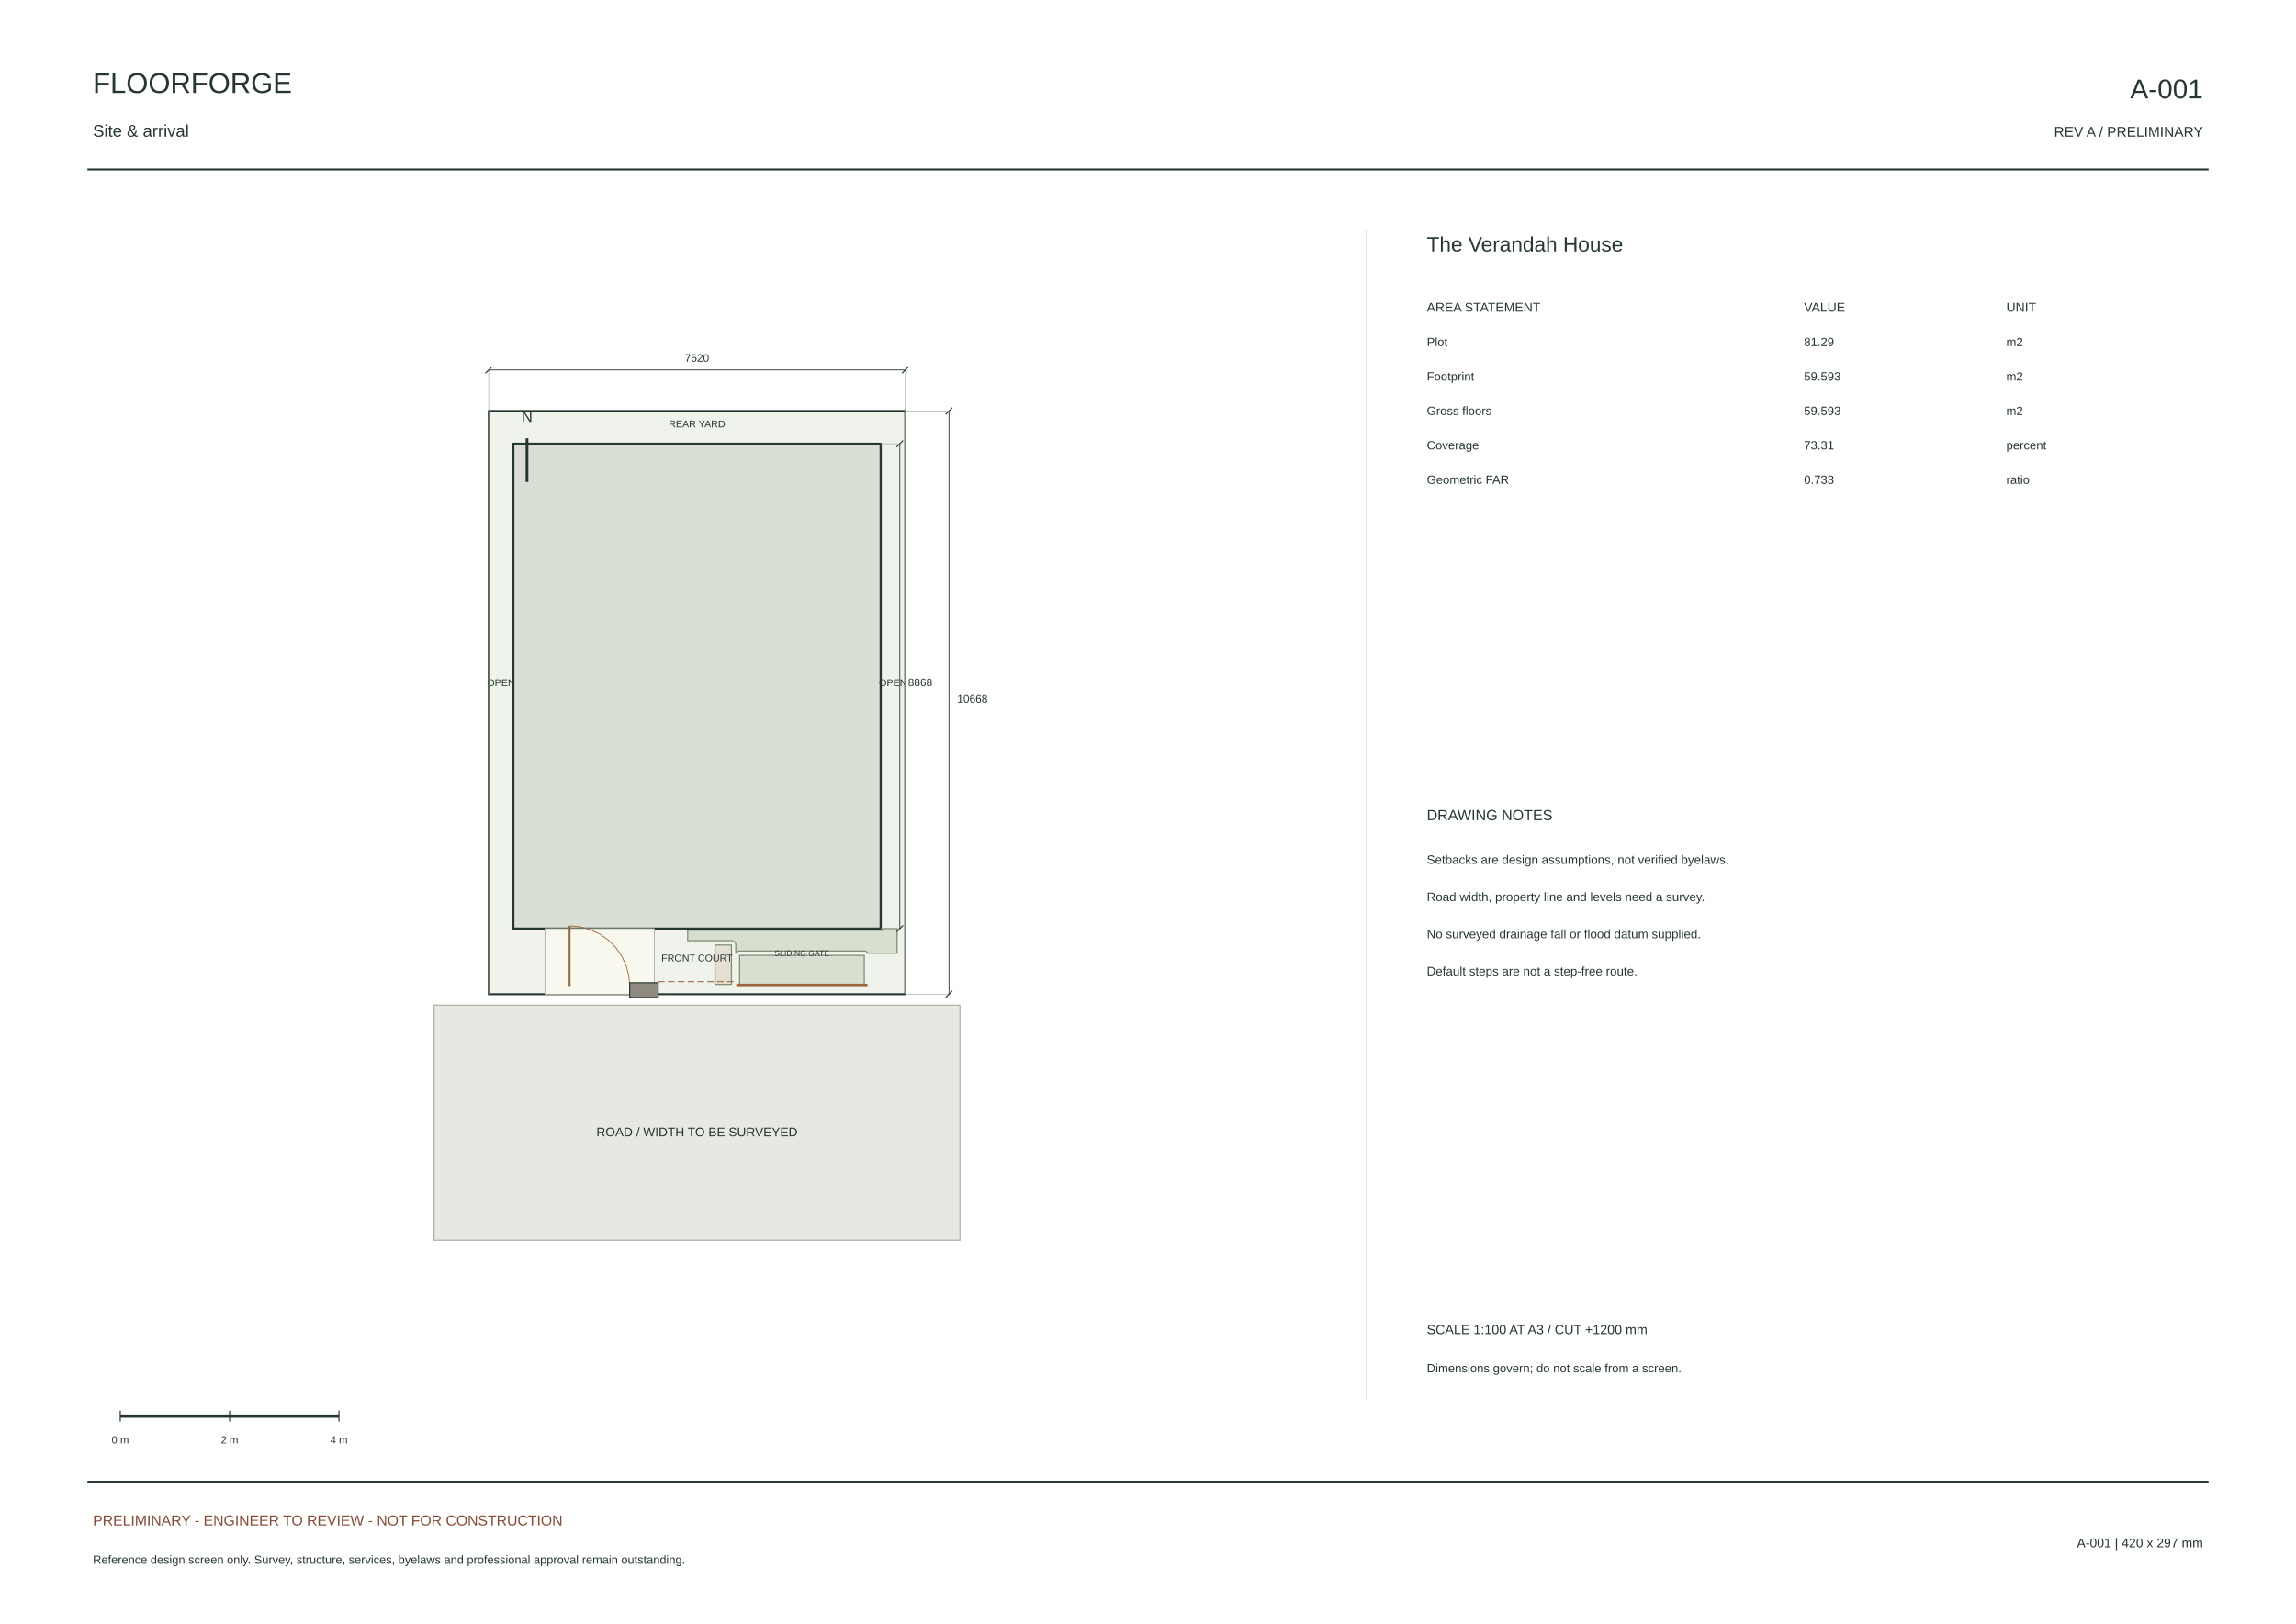
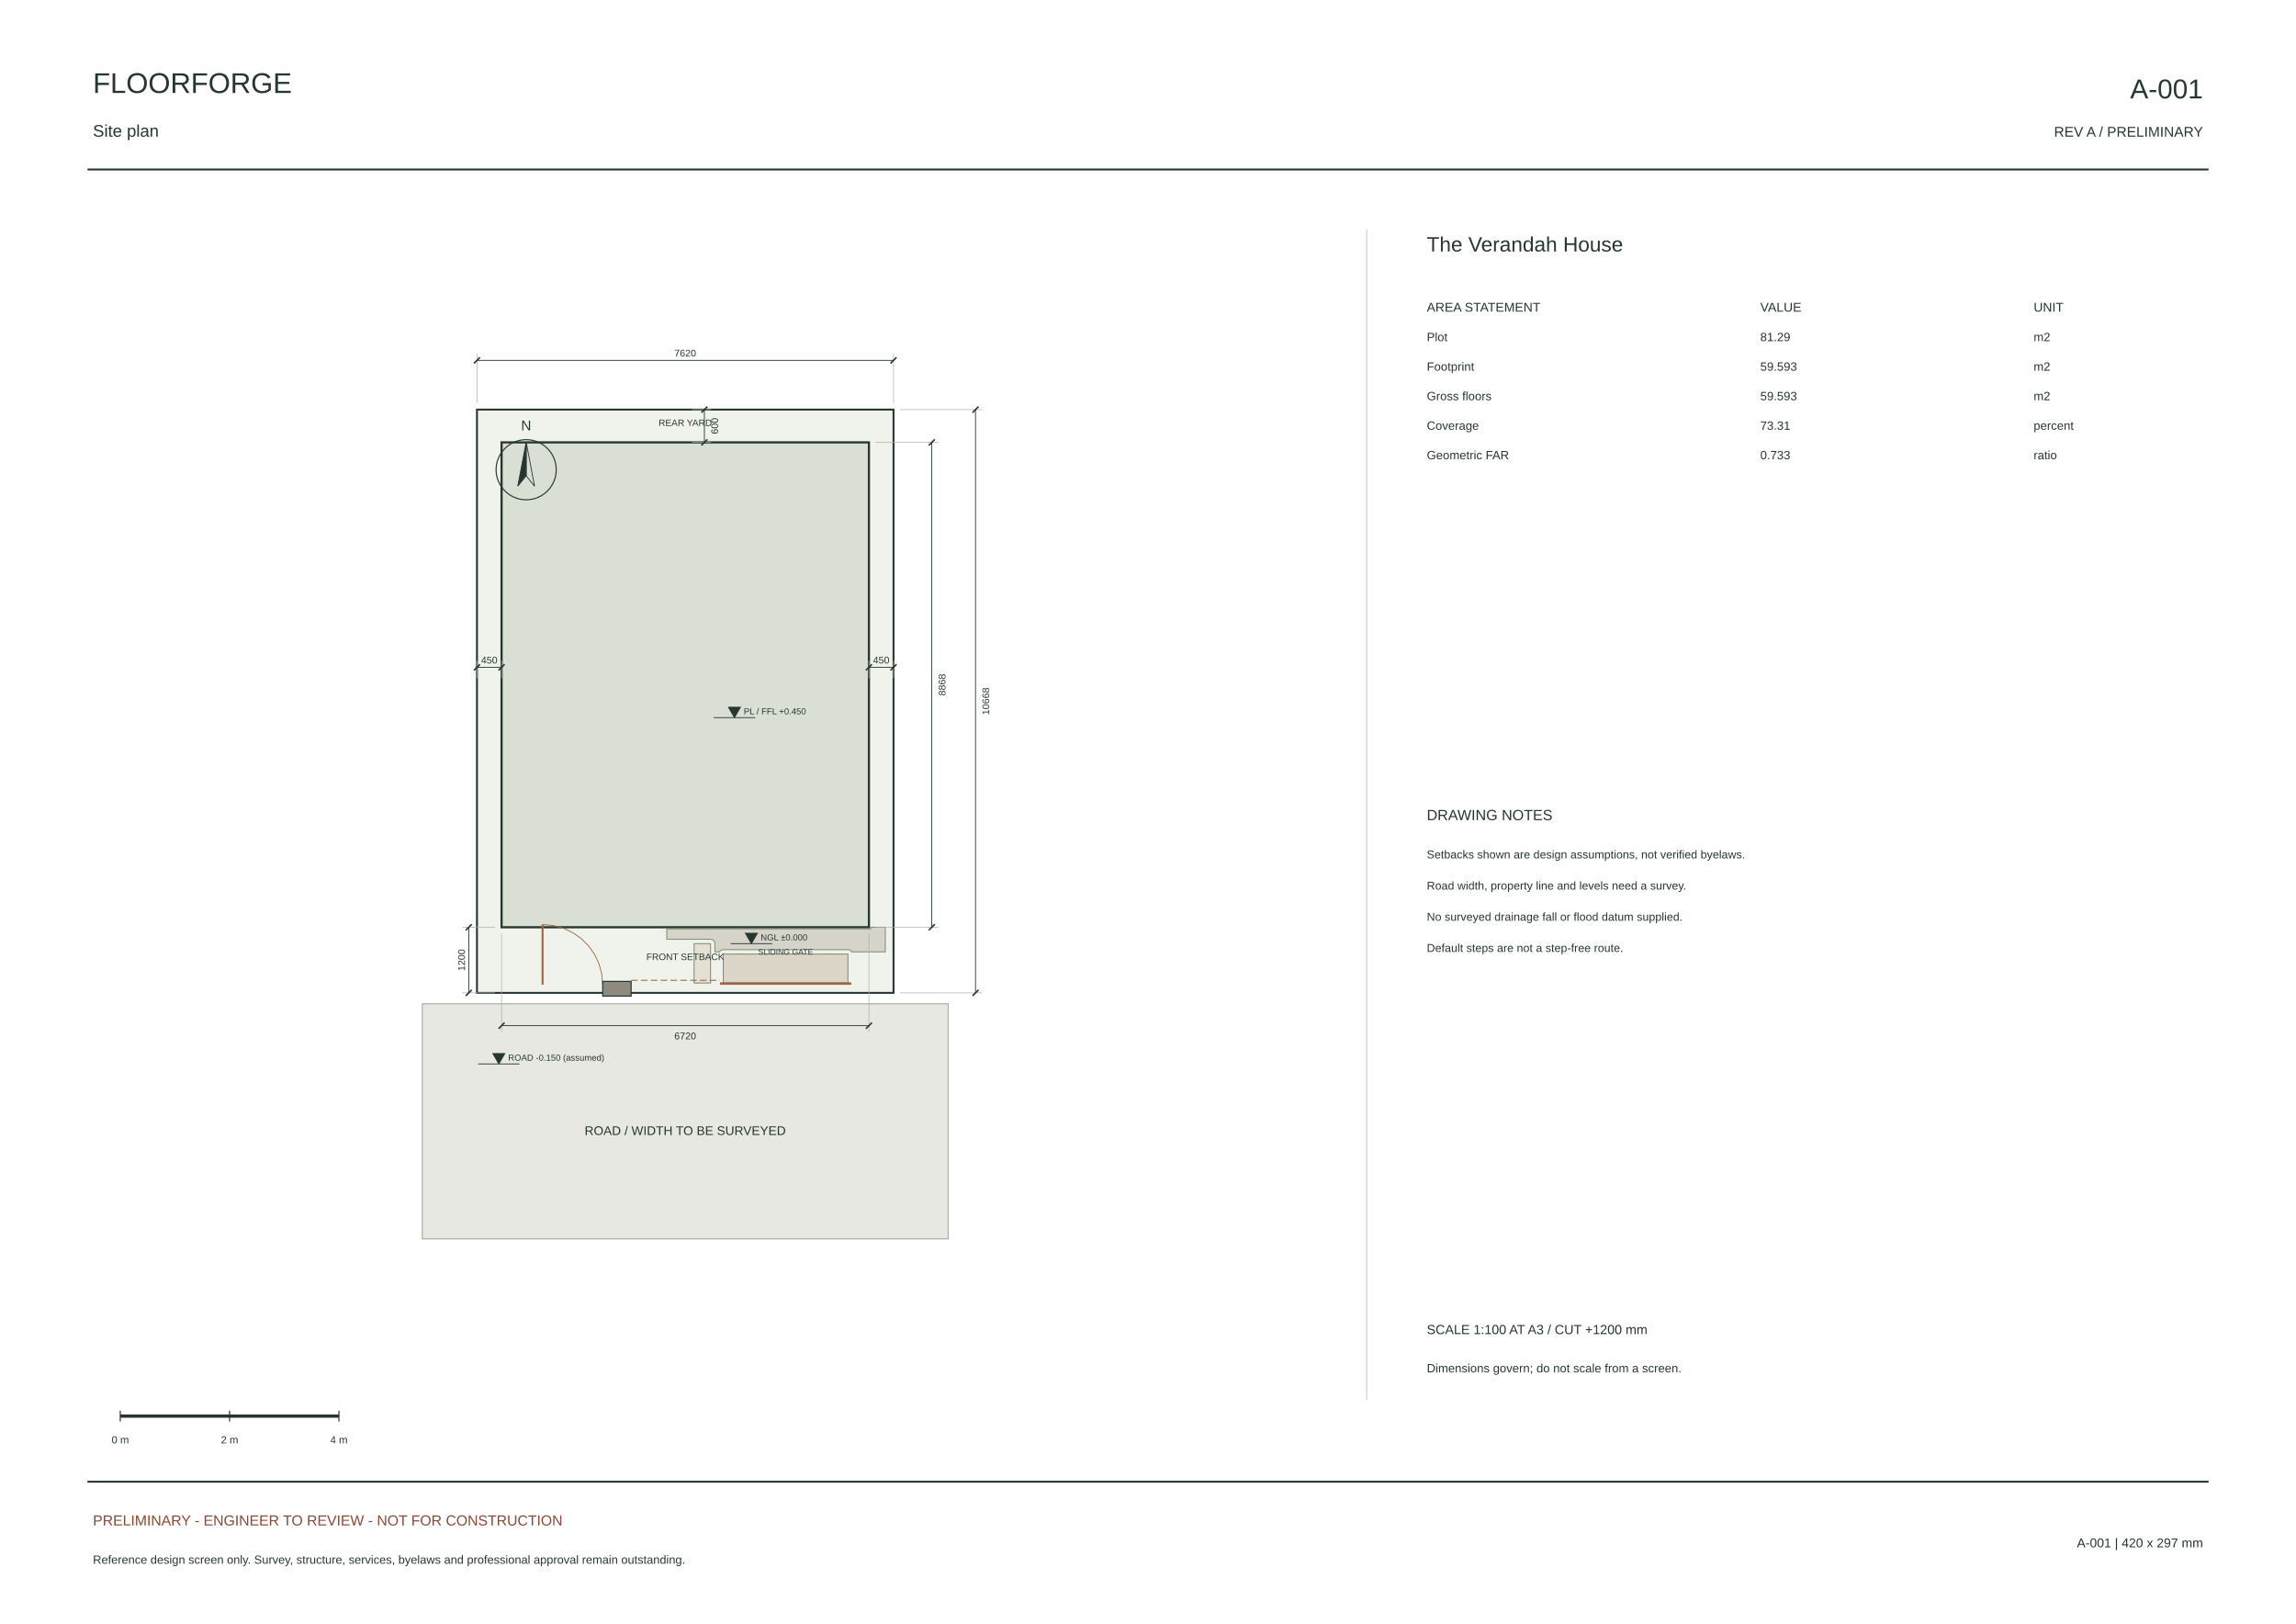
<svg xmlns="http://www.w3.org/2000/svg" width="420mm" height="297mm" viewBox="0 0 420 297">
  <rect width="420" height="297" fill="white" />
  <g font-family="Arial,Helvetica,sans-serif">
    <path d="M 16 31 H 404 M 16 271 H 404" stroke="#25372f" stroke-width=".35" />
    <text x="17" y="17" fill="#25372f" font-size="5.2" text-anchor="start">FLOORFORGE</text>
-     <text x="17" y="25" fill="#25372f" font-size="3.1" text-anchor="start">Site &amp; arrival</text>
+     <text x="17" y="25" fill="#25372f" font-size="3.1" text-anchor="start">Site plan</text>
    <text x="403" y="18" fill="#25372f" font-size="5" text-anchor="end">A-001</text>
    <text x="403" y="25" fill="#25372f" font-size="2.6" text-anchor="end">REV A / PRELIMINARY</text>
-     <polygon points="165.6,181.84 165.6,75.16 89.4,75.16 89.4,181.84 165.6,181.84" fill="#f0f3eb" stroke="#25372f" stroke-width="0.35" />
-     <polygon points="161.1,169.84 161.1,81.16 93.9,81.16 93.9,169.84" fill="#dadfd6" stroke="#25372f" stroke-width="0.4" />
-     <polygon points="79.4,226.84 175.6,226.84 175.6,183.84 79.4,183.84" fill="#e8e8e2" stroke="#a8afa4" stroke-width="0.2" />
-     <text x="127.5" y="207.84" fill="#25372f" font-size="2.3" text-anchor="middle">ROAD / WIDTH TO BE SURVEYED</text>
-     <polygon points="99.69,181.84 119.69,181.84 119.69,169.84 99.69,169.84" fill="#f9f8ee" stroke="#a8afa4" stroke-width="0.15" />
-     <polygon points="133.8,172.84 133.8,180.04 130.8,180.04 130.8,172.84" fill="#e5e0d3" stroke="#819076" stroke-width="0.22" />
-     <polygon points="158.1,174.74 158.1,180.04 135.3,180.04 135.3,174.74" fill="#d8dfd1" stroke="#819076" stroke-width="0.22" />
-     <polygon points="158.77,174.3 158.72,174.23 158.67,174.17 158.61,174.12 158.54,174.07 158.48,174.03 158.41,174 158.33,173.97 158.26,173.96 158.18,173.94 158.1,173.94 135.3,173.94 135.22,173.94 135.14,173.96 135.07,173.97 134.99,174 134.92,174.03 134.86,174.07 134.79,174.12 134.73,174.17 134.68,174.23 134.63,174.3 134.61,174.34 134.6,174.34 134.6,172.84 134.6,172.76 134.58,172.68 134.57,172.61 134.54,172.53 134.51,172.46 134.47,172.4 134.42,172.33 134.37,172.27 134.31,172.22 134.24,172.17 134.18,172.13 134.11,172.1 134.03,172.07 133.96,172.06 133.88,172.04 133.8,172.04 125.8,172.04 125.8,170.14 161.4,170.14 161.4,169.84 164.1,169.84 164.1,174.34 158.79,174.34" fill="#d8dfd1" stroke="#819076" stroke-width="0.22" />
-     <text x="127.5" y="175.84" fill="#25372f" font-size="1.8" text-anchor="middle">FRONT COURT</text>
-     <text x="91.65" y="125.5" fill="#25372f" font-size="1.8" text-anchor="middle">OPEN</text>
-     <text x="163.35" y="125.5" fill="#25372f" font-size="1.8" text-anchor="middle">OPEN</text>
-     <text x="127.5" y="78.16" fill="#25372f" font-size="1.8" text-anchor="middle">REAR YARD</text>
-     <path d="M 104.19 180.34 L 104.19 169.34" fill="none" stroke="#9e653f" stroke-width="0.35" />
-     <polyline points="115.19,180.34 115.023,178.43 114.527,176.578 113.716,174.84 112.617,173.269 111.261,171.913 109.69,170.814 107.952,170.003 106.1,169.507 104.19,169.34" fill="none" stroke="#9e653f" stroke-width="0.15" />
-     <path d="M 134.7 180.14 L 158.7 180.14" fill="none" stroke="#9e653f" stroke-width="0.45" />
-     <path d="M 120.39 179.54 L 134.7 179.54" fill="none" stroke="#9e653f" stroke-width="0.18" stroke-dasharray="1.2 .6" />
-     <text x="146.7" y="174.84" fill="#25372f" font-size="1.45" text-anchor="middle">SLIDING GATE</text>
-     <polygon points="115.19,182.44 120.39,182.44 120.39,179.74 115.19,179.74" fill="#8f8a80" stroke="#25372f" stroke-width="0.2" />
-     <path d="M 89.4 181.84 L 89.4 67.66" fill="none" stroke="#a8afa4" stroke-width="0.12" />
-     <path d="M 165.6 181.84 L 165.6 67.66" fill="none" stroke="#a8afa4" stroke-width="0.12" />
-     <path d="M 89.4 67.66 L 165.6 67.66" fill="none" stroke="#25372f" stroke-width="0.15" />
-     <path d="M 88.8 68.26 L 90 67.06" fill="none" stroke="#25372f" stroke-width="0.2" />
-     <path d="M 165 68.26 L 166.2 67.06" fill="none" stroke="#25372f" stroke-width="0.2" />
-     <text x="127.5" y="66.16" fill="#25372f" font-size="2.0" text-anchor="middle">7620</text>
-     <path d="M 165.6 181.84 L 173.6 181.84" fill="none" stroke="#a8afa4" stroke-width="0.12" />
-     <path d="M 165.6 75.16 L 173.6 75.16" fill="none" stroke="#a8afa4" stroke-width="0.12" />
-     <path d="M 173.6 181.84 L 173.6 75.16" fill="none" stroke="#25372f" stroke-width="0.15" />
-     <path d="M 173 182.44 L 174.2 181.24" fill="none" stroke="#25372f" stroke-width="0.2" />
-     <path d="M 173 75.76 L 174.2 74.56" fill="none" stroke="#25372f" stroke-width="0.2" />
-     <text x="175.1" y="128.5" fill="#25372f" font-size="2.0" text-anchor="start">10668</text>
-     <path d="M 161.1 169.84 L 164.6 169.84" fill="none" stroke="#a8afa4" stroke-width="0.12" />
-     <path d="M 161.1 81.16 L 164.6 81.16" fill="none" stroke="#a8afa4" stroke-width="0.12" />
-     <path d="M 164.6 169.84 L 164.6 81.16" fill="none" stroke="#25372f" stroke-width="0.15" />
-     <path d="M 164 170.44 L 165.2 169.24" fill="none" stroke="#25372f" stroke-width="0.2" />
-     <path d="M 164 81.76 L 165.2 80.56" fill="none" stroke="#25372f" stroke-width="0.2" />
-     <text x="166.1" y="125.5" fill="#25372f" font-size="2.0" text-anchor="start">8868</text>
-     <path d="M 96.4 88.16 L 96.4 80.16" fill="none" stroke="#25372f" stroke-width="0.5" />
-     <text x="96.4" y="77.16" fill="#25372f" font-size="2.8" text-anchor="middle">N</text>
+     <polygon points="163.45,181.59 163.45,74.91 87.25,74.91 87.25,181.59 163.45,181.59" fill="#f0f3eb" stroke="#25372f" stroke-width="0.35" />
+     <polygon points="158.95,169.59 158.95,80.91 91.75,80.91 91.75,169.59" fill="#dadfd6" stroke="#25372f" stroke-width="0.4" />
+     <polygon points="77.25,226.59 173.45,226.59 173.45,183.59 77.25,183.59" fill="#e8e8e2" stroke="#a8afa4" stroke-width="0.2" />
+     <text x="125.35" y="207.59" fill="#25372f" font-size="2.3" text-anchor="middle">ROAD / WIDTH TO BE SURVEYED</text>
+     <polygon points="129.97,172.59 129.97,179.79 126.97,179.79 126.97,172.59" fill="#e5e0d3" stroke="#819076" stroke-width="0.18" />
+     <polygon points="155.11,174.49 155.11,179.79 132.31,179.79 132.31,174.49" fill="#dcd6c8" stroke="#819076" stroke-width="0.18" />
+     <polygon points="155.78,174.05 155.73,173.98 155.68,173.92 155.62,173.87 155.55,173.82 155.49,173.78 155.42,173.75 155.34,173.72 155.27,173.71 155.19,173.69 155.11,173.69 132.31,173.69 132.23,173.69 132.15,173.71 132.08,173.72 132,173.75 131.93,173.78 131.87,173.82 131.8,173.87 131.74,173.92 131.69,173.98 131.64,174.05 131.62,174.09 130.77,174.09 130.77,172.59 130.77,172.51 130.75,172.43 130.74,172.36 130.71,172.28 130.68,172.21 130.64,172.15 130.59,172.08 130.54,172.02 130.48,171.97 130.41,171.92 130.35,171.88 130.28,171.85 130.2,171.82 130.13,171.81 130.05,171.79 129.97,171.79 121.97,171.79 121.97,169.89 159.25,169.89 159.25,169.59 161.95,169.59 161.95,174.09 155.8,174.09" fill="#d6d3cb" stroke="#819076" stroke-width="0.18" />
+     <text x="125.35" y="175.59" fill="#25372f" font-size="1.7" text-anchor="middle">FRONT SETBACK</text>
+     <text x="125.35" y="77.91" fill="#25372f" font-size="1.7" text-anchor="middle">REAR YARD</text>
+     <path d="M 99.25 180.09 L 99.25 169.09" fill="none" stroke="#9e653f" stroke-width="0.35" />
+     <polyline points="110.25,180.09 110.083,178.18 109.587,176.328 108.776,174.59 107.677,173.019 106.321,171.663 104.75,170.564 103.012,169.753 101.16,169.257 99.25,169.09" fill="none" stroke="#9e653f" stroke-width="0.15" />
+     <path d="M 131.71 179.89 L 155.71 179.89" fill="none" stroke="#9e653f" stroke-width="0.45" />
+     <path d="M 115.45 179.29 L 131.71 179.29" fill="none" stroke="#9e653f" stroke-width="0.18" stroke-dasharray="1.2 .6" />
+     <text x="143.71" y="174.59" fill="#25372f" font-size="1.45" text-anchor="middle">SLIDING GATE</text>
+     <polygon points="110.25,182.19 115.45,182.19 115.45,179.49 110.25,179.49" fill="#8f8a80" stroke="#25372f" stroke-width="0.2" />
+     <path d="M 87.25 73.71 L 87.25 64.71" fill="none" stroke="#a8afa4" stroke-width="0.12" />
+     <path d="M 163.45 73.71 L 163.45 64.71" fill="none" stroke="#a8afa4" stroke-width="0.12" />
+     <path d="M 87.25 65.91 L 163.45 65.91" fill="none" stroke="#25372f" stroke-width="0.15" />
+     <path d="M 86.7 66.46 L 87.8 65.36" fill="none" stroke="#25372f" stroke-width="0.28" />
+     <path d="M 162.9 66.46 L 164 65.36" fill="none" stroke="#25372f" stroke-width="0.28" />
+     <text x="125.35" y="65.21" fill="#25372f" font-size="1.8" text-anchor="middle">7620</text>
+     <path d="M 164.65 181.59 L 179.65 181.59" fill="none" stroke="#a8afa4" stroke-width="0.12" />
+     <path d="M 164.65 74.91 L 179.65 74.91" fill="none" stroke="#a8afa4" stroke-width="0.12" />
+     <path d="M 178.45 181.59 L 178.45 74.91" fill="none" stroke="#25372f" stroke-width="0.15" />
+     <path d="M 177.9 182.14 L 179 181.04" fill="none" stroke="#25372f" stroke-width="0.28" />
+     <path d="M 177.9 75.46 L 179 74.36" fill="none" stroke="#25372f" stroke-width="0.28" />
+     <text x="180.95" y="128.25" fill="#25372f" font-size="1.8" text-anchor="middle" transform="rotate(-90.0 180.95 128.25)">10668</text>
+     <path d="M 91.75 170.79 L 91.75 188.79" fill="none" stroke="#a8afa4" stroke-width="0.12" />
+     <path d="M 158.95 170.79 L 158.95 188.79" fill="none" stroke="#a8afa4" stroke-width="0.12" />
+     <path d="M 91.75 187.59 L 158.95 187.59" fill="none" stroke="#25372f" stroke-width="0.15" />
+     <path d="M 91.2 188.14 L 92.3 187.04" fill="none" stroke="#25372f" stroke-width="0.28" />
+     <path d="M 158.4 188.14 L 159.5 187.04" fill="none" stroke="#25372f" stroke-width="0.28" />
+     <text x="125.35" y="190.09" fill="#25372f" font-size="1.8" text-anchor="middle">6720</text>
+     <path d="M 90.55 181.59 L 84.55 181.59" fill="none" stroke="#a8afa4" stroke-width="0.12" />
+     <path d="M 90.55 169.59 L 84.55 169.59" fill="none" stroke="#a8afa4" stroke-width="0.12" />
+     <path d="M 85.75 181.59 L 85.75 169.59" fill="none" stroke="#25372f" stroke-width="0.15" />
+     <path d="M 85.2 182.14 L 86.3 181.04" fill="none" stroke="#25372f" stroke-width="0.28" />
+     <path d="M 85.2 170.14 L 86.3 169.04" fill="none" stroke="#25372f" stroke-width="0.28" />
+     <text x="85.05" y="175.59" fill="#25372f" font-size="1.8" text-anchor="middle" transform="rotate(-90.0 85.05 175.59)">1200</text>
+     <path d="M 126.55 80.91 L 130.05 80.91" fill="none" stroke="#a8afa4" stroke-width="0.12" />
+     <path d="M 126.55 74.91 L 130.05 74.91" fill="none" stroke="#a8afa4" stroke-width="0.12" />
+     <path d="M 128.85 80.91 L 128.85 74.91" fill="none" stroke="#25372f" stroke-width="0.15" />
+     <path d="M 128.3 81.46 L 129.4 80.36" fill="none" stroke="#25372f" stroke-width="0.28" />
+     <path d="M 128.3 75.46 L 129.4 74.36" fill="none" stroke="#25372f" stroke-width="0.28" />
+     <text x="131.35" y="77.91" fill="#25372f" font-size="1.8" text-anchor="middle" transform="rotate(-90.0 131.35 77.91)">600</text>
+     <path d="M 87.25 124.05 L 87.25 120.85" fill="none" stroke="#a8afa4" stroke-width="0.12" />
+     <path d="M 91.75 124.05 L 91.75 120.85" fill="none" stroke="#a8afa4" stroke-width="0.12" />
+     <path d="M 87.25 122.05 L 91.75 122.05" fill="none" stroke="#25372f" stroke-width="0.15" />
+     <path d="M 86.7 122.6 L 87.8 121.5" fill="none" stroke="#25372f" stroke-width="0.28" />
+     <path d="M 91.2 122.6 L 92.3 121.5" fill="none" stroke="#25372f" stroke-width="0.28" />
+     <text x="89.5" y="121.35" fill="#25372f" font-size="1.8" text-anchor="middle">450</text>
+     <path d="M 158.95 124.05 L 158.95 120.85" fill="none" stroke="#a8afa4" stroke-width="0.12" />
+     <path d="M 163.45 124.05 L 163.45 120.85" fill="none" stroke="#a8afa4" stroke-width="0.12" />
+     <path d="M 158.95 122.05 L 163.45 122.05" fill="none" stroke="#25372f" stroke-width="0.15" />
+     <path d="M 158.4 122.6 L 159.5 121.5" fill="none" stroke="#25372f" stroke-width="0.28" />
+     <path d="M 162.9 122.6 L 164 121.5" fill="none" stroke="#25372f" stroke-width="0.28" />
+     <text x="161.2" y="121.35" fill="#25372f" font-size="1.8" text-anchor="middle">450</text>
+     <path d="M 160.15 169.59 L 171.65 169.59" fill="none" stroke="#a8afa4" stroke-width="0.12" />
+     <path d="M 160.15 80.91 L 171.65 80.91" fill="none" stroke="#a8afa4" stroke-width="0.12" />
+     <path d="M 170.45 169.59 L 170.45 80.91" fill="none" stroke="#25372f" stroke-width="0.15" />
+     <path d="M 169.9 170.14 L 171 169.04" fill="none" stroke="#25372f" stroke-width="0.28" />
+     <path d="M 169.9 81.46 L 171 80.36" fill="none" stroke="#25372f" stroke-width="0.28" />
+     <text x="172.95" y="125.25" fill="#25372f" font-size="1.8" text-anchor="middle" transform="rotate(-90.0 172.95 125.25)">8868</text>
+     <polygon points="90.15,192.69 92.35,192.69 91.25,194.59" fill="#25372f" stroke="#25372f" stroke-width="0.15" />
+     <path d="M 87.45 194.59 L 95.05 194.59" fill="none" stroke="#25372f" stroke-width="0.15" />
+     <text x="92.95" y="193.99" fill="#25372f" font-size="1.6" text-anchor="start">ROAD -0.150 (assumed)</text>
+     <polygon points="136.35,170.69 138.55,170.69 137.45,172.59" fill="#25372f" stroke="#25372f" stroke-width="0.15" />
+     <path d="M 133.65 172.59 L 141.25 172.59" fill="none" stroke="#25372f" stroke-width="0.15" />
+     <text x="139.15" y="171.99" fill="#25372f" font-size="1.6" text-anchor="start">NGL ±0.000</text>
+     <polygon points="133.25,129.35 135.45,129.35 134.35,131.25" fill="#25372f" stroke="#25372f" stroke-width="0.15" />
+     <path d="M 130.55 131.25 L 138.15 131.25" fill="none" stroke="#25372f" stroke-width="0.15" />
+     <text x="136.05" y="130.65" fill="#25372f" font-size="1.6" text-anchor="start">PL / FFL +0.450</text>
+     <circle cx="96.25" cy="85.91" r="5.5" fill="none" stroke="#25372f" stroke-width="0.2" />
+     <polygon points="96.25,80.85 94.71,88.935 96.25,87.01" fill="#25372f" stroke="#25372f" stroke-width="0.15" />
+     <polygon points="96.25,80.85 97.79,88.935 96.25,87.01" fill="none" stroke="#25372f" stroke-width="0.15" />
+     <text x="96.25" y="78.71" fill="#25372f" font-size="2.6" text-anchor="middle">N</text>
    <path d="M 250 42 V 256" stroke="#c9d0c7" stroke-width=".2" />
    <text x="261" y="46" fill="#25372f" font-size="3.8" text-anchor="start">The Verandah House</text>
    <text x="261" y="57" fill="#25372f" font-size="2.35" text-anchor="start">AREA STATEMENT</text>
-     <text x="330" y="57" fill="#25372f" font-size="2.35" text-anchor="start">VALUE</text>
-     <text x="367" y="57" fill="#25372f" font-size="2.35" text-anchor="start">UNIT</text>
-     <text x="261" y="63.3" fill="#25372f" font-size="2.2" text-anchor="start">Plot</text>
-     <text x="330" y="63.3" fill="#25372f" font-size="2.2" text-anchor="start">81.29</text>
-     <text x="367" y="63.3" fill="#25372f" font-size="2.2" text-anchor="start">m2</text>
-     <text x="261" y="69.6" fill="#25372f" font-size="2.2" text-anchor="start">Footprint</text>
-     <text x="330" y="69.6" fill="#25372f" font-size="2.2" text-anchor="start">59.593</text>
-     <text x="367" y="69.6" fill="#25372f" font-size="2.2" text-anchor="start">m2</text>
-     <text x="261" y="75.9" fill="#25372f" font-size="2.2" text-anchor="start">Gross floors</text>
-     <text x="330" y="75.9" fill="#25372f" font-size="2.2" text-anchor="start">59.593</text>
-     <text x="367" y="75.9" fill="#25372f" font-size="2.2" text-anchor="start">m2</text>
-     <text x="261" y="82.2" fill="#25372f" font-size="2.2" text-anchor="start">Coverage</text>
-     <text x="330" y="82.2" fill="#25372f" font-size="2.2" text-anchor="start">73.31</text>
-     <text x="367" y="82.2" fill="#25372f" font-size="2.2" text-anchor="start">percent</text>
-     <text x="261" y="88.5" fill="#25372f" font-size="2.2" text-anchor="start">Geometric FAR</text>
-     <text x="330" y="88.5" fill="#25372f" font-size="2.2" text-anchor="start">0.733</text>
-     <text x="367" y="88.5" fill="#25372f" font-size="2.2" text-anchor="start">ratio</text>
+     <text x="322" y="57" fill="#25372f" font-size="2.35" text-anchor="start">VALUE</text>
+     <text x="372" y="57" fill="#25372f" font-size="2.35" text-anchor="start">UNIT</text>
+     <text x="261" y="62.4" fill="#25372f" font-size="2.2" text-anchor="start">Plot</text>
+     <text x="322" y="62.4" fill="#25372f" font-size="2.2" text-anchor="start">81.29</text>
+     <text x="372" y="62.4" fill="#25372f" font-size="2.2" text-anchor="start">m2</text>
+     <text x="261" y="67.8" fill="#25372f" font-size="2.2" text-anchor="start">Footprint</text>
+     <text x="322" y="67.8" fill="#25372f" font-size="2.2" text-anchor="start">59.593</text>
+     <text x="372" y="67.8" fill="#25372f" font-size="2.2" text-anchor="start">m2</text>
+     <text x="261" y="73.2" fill="#25372f" font-size="2.2" text-anchor="start">Gross floors</text>
+     <text x="322" y="73.2" fill="#25372f" font-size="2.2" text-anchor="start">59.593</text>
+     <text x="372" y="73.2" fill="#25372f" font-size="2.2" text-anchor="start">m2</text>
+     <text x="261" y="78.6" fill="#25372f" font-size="2.2" text-anchor="start">Coverage</text>
+     <text x="322" y="78.6" fill="#25372f" font-size="2.2" text-anchor="start">73.31</text>
+     <text x="372" y="78.6" fill="#25372f" font-size="2.2" text-anchor="start">percent</text>
+     <text x="261" y="84" fill="#25372f" font-size="2.2" text-anchor="start">Geometric FAR</text>
+     <text x="322" y="84" fill="#25372f" font-size="2.2" text-anchor="start">0.733</text>
+     <text x="372" y="84" fill="#25372f" font-size="2.2" text-anchor="start">ratio</text>
    <text x="261" y="150" fill="#25372f" font-size="2.7" text-anchor="start">DRAWING NOTES</text>
-     <text x="261" y="158" fill="#25372f" font-size="2.25" text-anchor="start">Setbacks are design assumptions, not verified byelaws.</text>
-     <text x="261" y="164.8" fill="#25372f" font-size="2.25" text-anchor="start">Road width, property line and levels need a survey.</text>
-     <text x="261" y="171.6" fill="#25372f" font-size="2.25" text-anchor="start">No surveyed drainage fall or flood datum supplied.</text>
-     <text x="261" y="178.4" fill="#25372f" font-size="2.25" text-anchor="start">Default steps are not a step-free route.</text>
+     <text x="261" y="157" fill="#25372f" font-size="2.1" text-anchor="start">Setbacks shown are design assumptions, not verified byelaws.</text>
+     <text x="261" y="162.7" fill="#25372f" font-size="2.1" text-anchor="start">Road width, property line and levels need a survey.</text>
+     <text x="261" y="168.4" fill="#25372f" font-size="2.1" text-anchor="start">No surveyed drainage fall or flood datum supplied.</text>
+     <text x="261" y="174.1" fill="#25372f" font-size="2.1" text-anchor="start">Default steps are not a step-free route.</text>
    <text x="261" y="244" fill="#25372f" font-size="2.4" text-anchor="start">SCALE 1:100 AT A3 / CUT +1200 mm</text>
    <text x="261" y="251" fill="#25372f" font-size="2.2" text-anchor="start">Dimensions govern; do not scale from a screen.</text>
    <path d="M 22 259 H 62.0" stroke="#25372f" stroke-width=".6" />
    <path d="M 22.0 258 V 260" stroke="#25372f" stroke-width=".2" />
    <text x="22" y="264" fill="#25372f" font-size="1.9" text-anchor="middle">0 m</text>
    <path d="M 42.0 258 V 260" stroke="#25372f" stroke-width=".2" />
    <text x="42" y="264" fill="#25372f" font-size="1.9" text-anchor="middle">2 m</text>
    <path d="M 62.0 258 V 260" stroke="#25372f" stroke-width=".2" />
    <text x="62" y="264" fill="#25372f" font-size="1.9" text-anchor="middle">4 m</text>
    <text x="17" y="279" fill="#8a4933" font-size="2.65" text-anchor="start">PRELIMINARY - ENGINEER TO REVIEW - NOT FOR CONSTRUCTION</text>
    <text x="17" y="286" fill="#25372f" font-size="2.15" text-anchor="start">Reference design screen only. Survey, structure, services, byelaws and professional approval remain outstanding.</text>
    <text x="403" y="283" fill="#25372f" font-size="2.35" text-anchor="end">A-001  |  420 x 297 mm</text>
  </g>
</svg>
